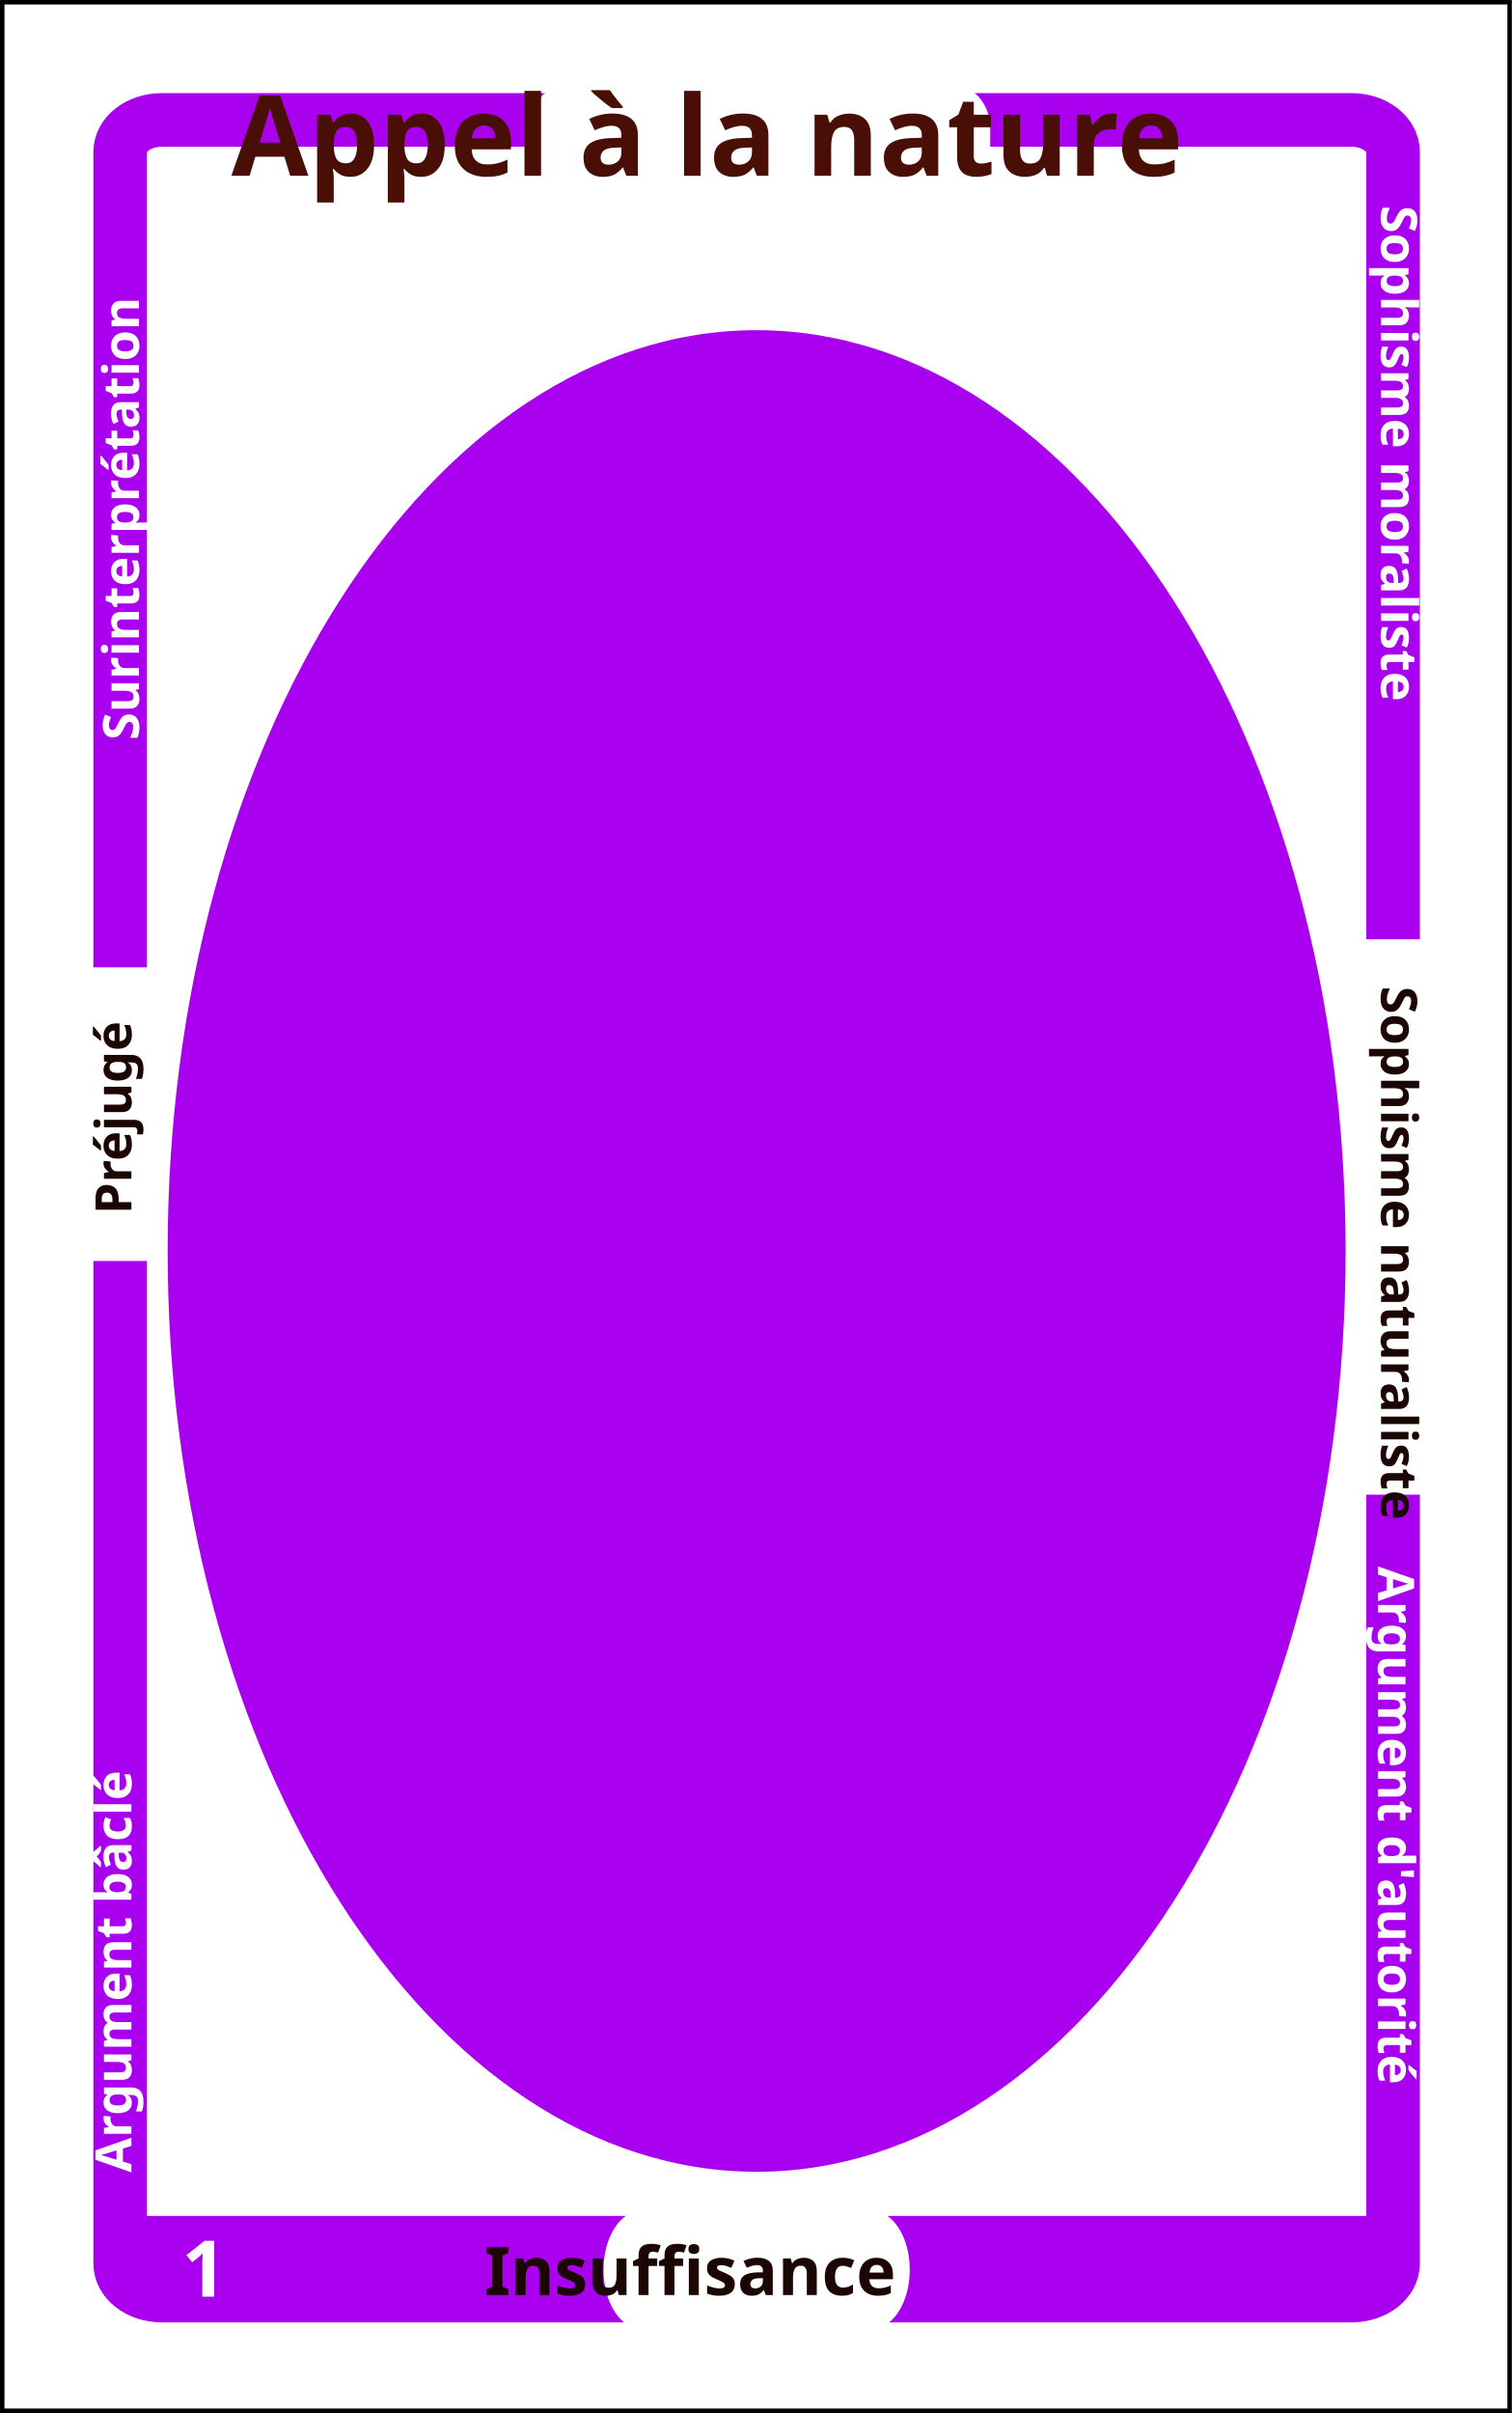
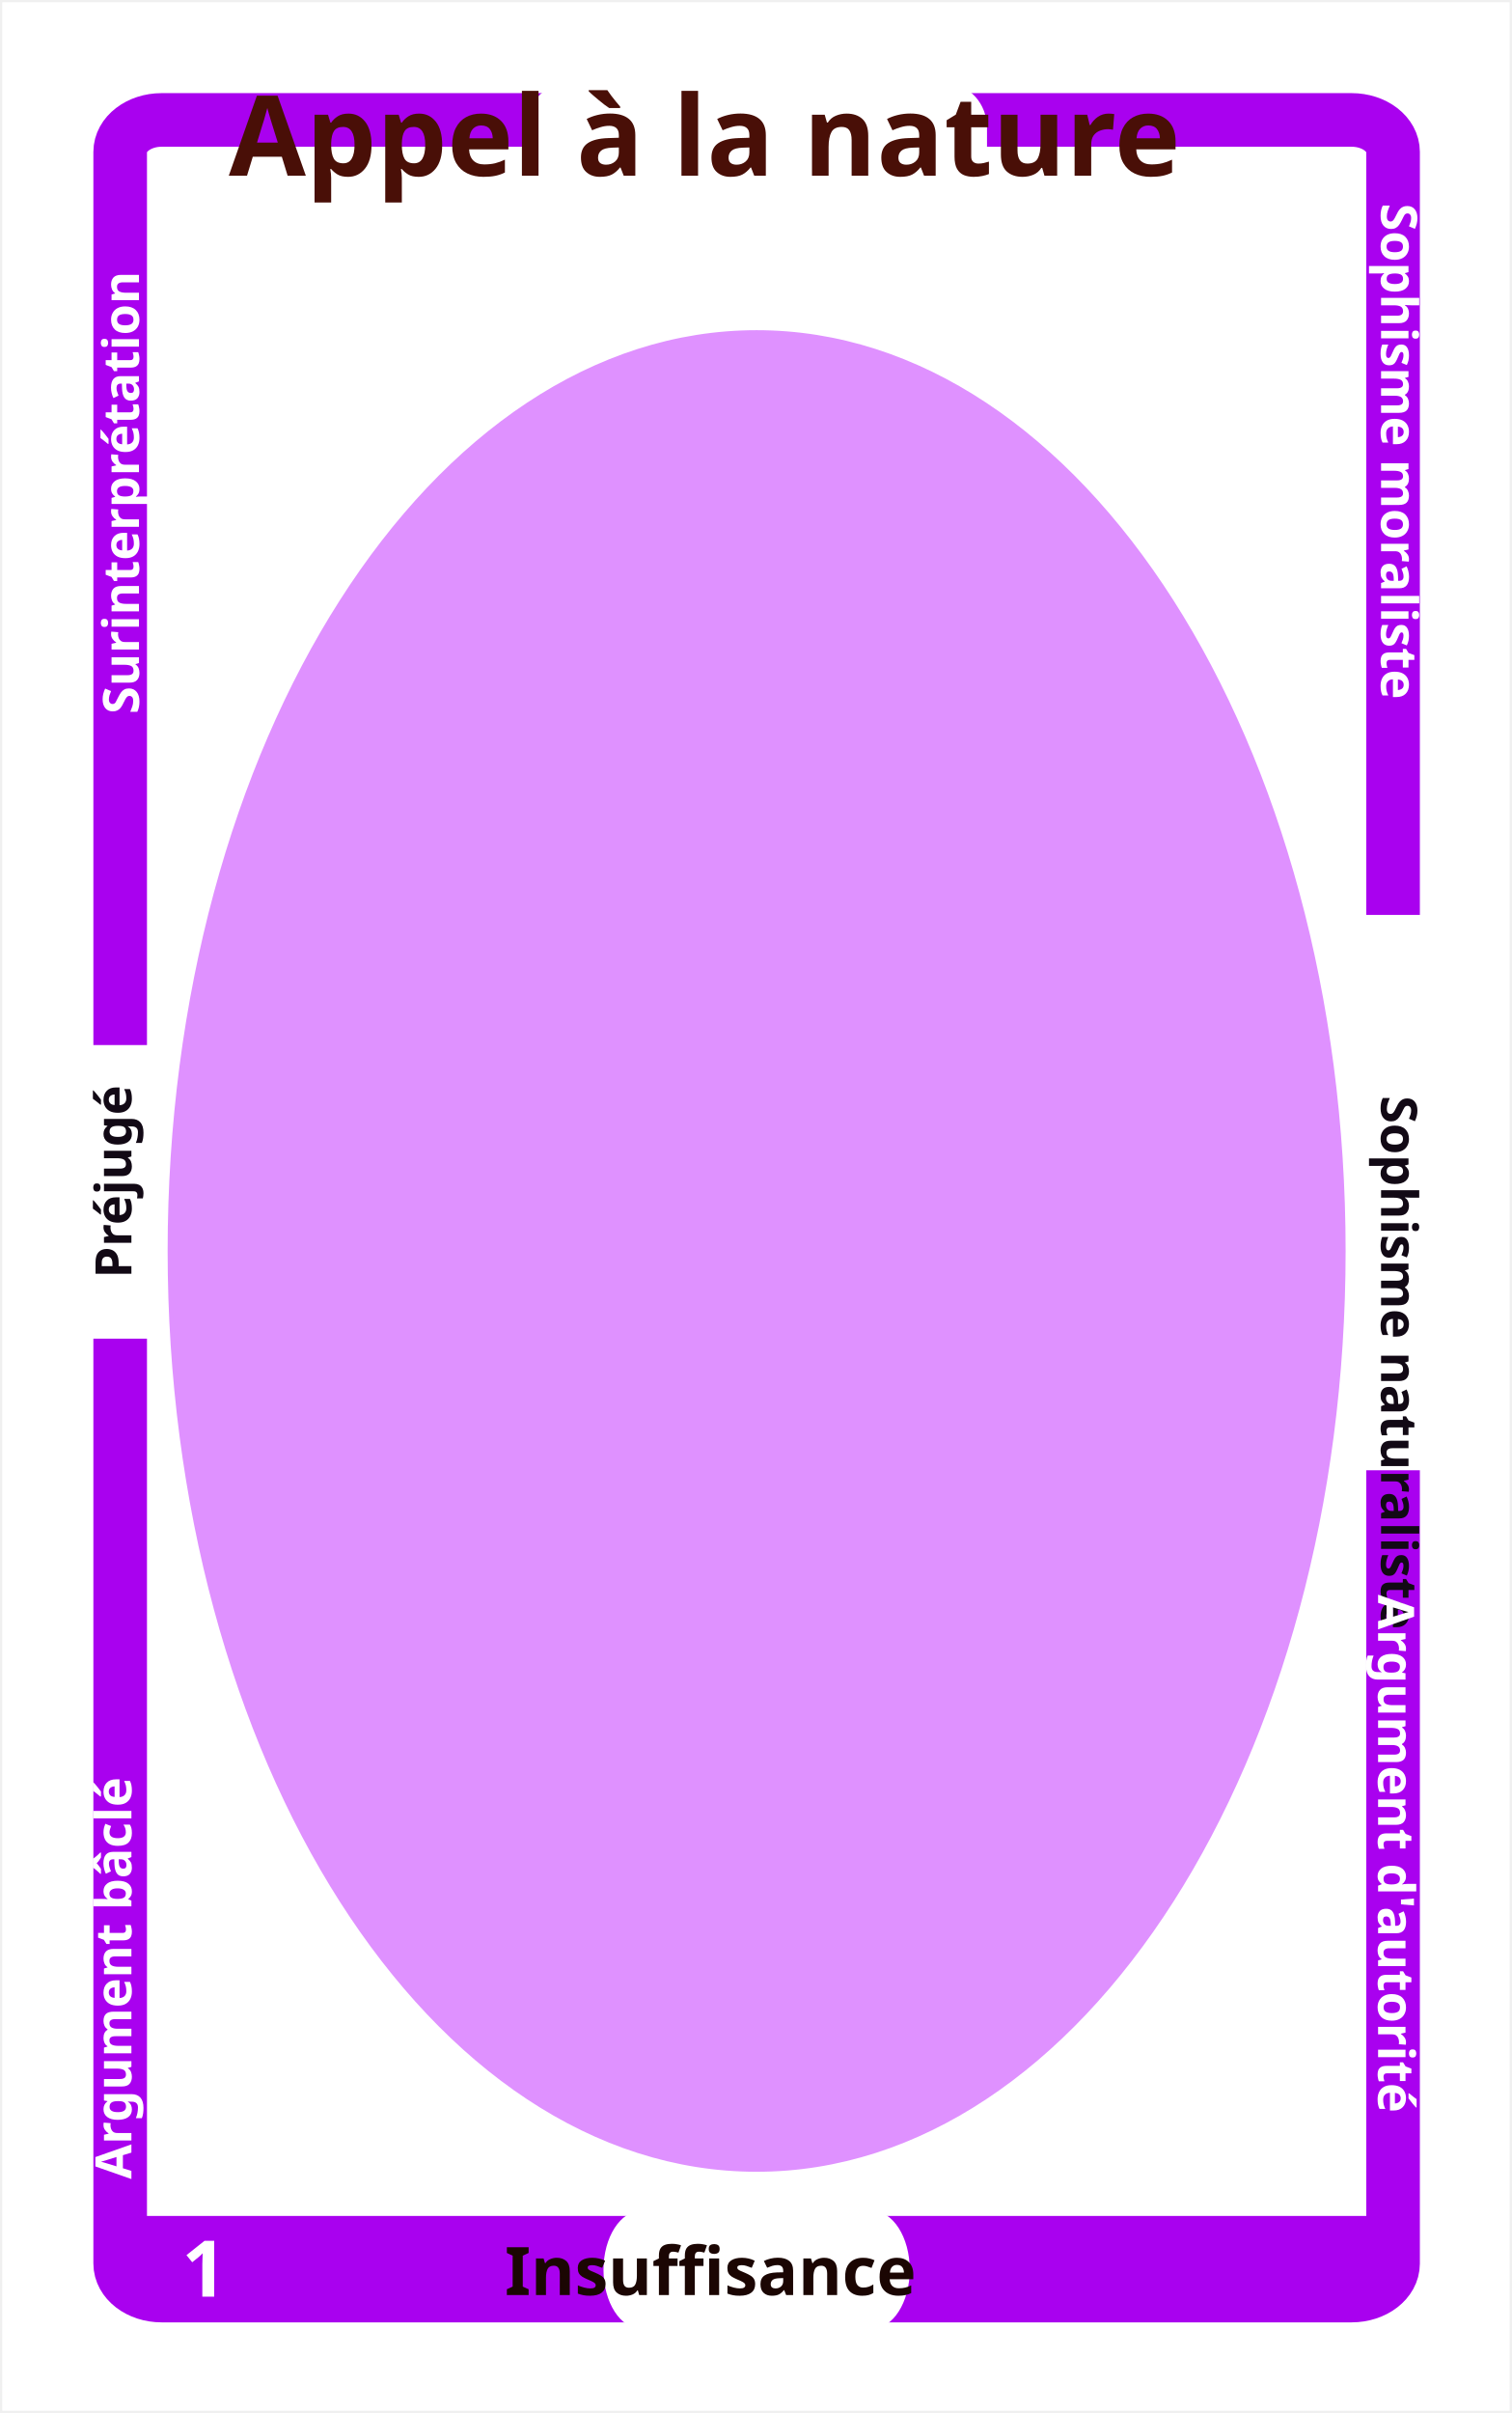
<svg xmlns="http://www.w3.org/2000/svg" height="152.428mm" id="svg6779" version="1.1" viewBox="0 0 338.5 540.1" width="95.532mm">
  <defs id="defs6781" />
  <g id="layer1" transform="translate(0,0.2302904)">
-     <rect height="539.1" id="rect4326-0-3-6-4-3-2-61-6-9-9-5-0-7-0-5-8-8-9-4-5-5" style="fill:#ffffff;fill-opacity:1;stroke:#000000;stroke-opacity:1" width="337.5" x="0.5" y="0.27" />
+     <rect height="539.1" id="rect4326-0-3-6-4-3-2-61-6-9-9-5-0-7-0-5-8-8-9-4-5-5" style="fill:#ffffff;fill-opacity:1;stroke:none;stroke-opacity:1" width="337.5" x="0.5" y="0.27" />
    <rect height="486.971" id="rect2985-3-0-7-7-6-9-6-2-0-3-5-4-5-0-77-3-1-3-5-5-4-3-9-7-0-1-8-1" rx="9.294" ry="7.161" style="fill:#ffffff;fill-opacity:1;stroke:#a901ef;stroke-width:12;stroke-miterlimit:4;stroke-dasharray:none;stroke-dashoffset:0;stroke-opacity:1" width="285.002" x="26.906" y="26.613" />
-     <ellipse cx="169.407" cy="279.775" id="oval" rx="131.369" ry="205.595" style="fill:#a901ef;fill-opacity:1;stroke:#a901ef;stroke-width:1.011;stroke-opacity:1" />
-     <rect height="15" id="sfam_1_active" style="fill:#ffffff;fill-opacity:1;stroke:none;stroke-width:5.838;stroke-linecap:round;stroke-linejoin:bevel;stroke-miterlimit:4;stroke-dasharray:none;stroke-dashoffset:0;stroke-opacity:1;display:none;" transform="rotate(90)" width="65.714" x="424.422" y="-34.321" />
-     <rect height="15" id="sfam_2_active" style="fill:#ffffff;fill-opacity:1;stroke:none;stroke-width:5.838;stroke-linecap:round;stroke-linejoin:bevel;stroke-miterlimit:4;stroke-dasharray:none;stroke-dashoffset:0;stroke-opacity:1" transform="rotate(90)" width="65.714" x="216.297" y="-34.321" />
-     <rect height="15" id="sfam_3_active" style="fill:#ffffff;fill-opacity:1;stroke:none;stroke-width:5.838;stroke-linecap:round;stroke-linejoin:bevel;stroke-miterlimit:4;stroke-dasharray:none;stroke-dashoffset:0;stroke-opacity:1;display:none;" transform="rotate(90)" width="65.714" x="49.422" y="-34.321" />
-     <text id="sfam_3" style="font-style:normal;font-variant:normal;font-weight:bold;font-stretch:normal;font-size:11.25px;line-height:0%;font-family:stix;-inkscape-font-specification:'stix, bold';font-variant-ligatures:normal;font-variant-caps:normal;font-variant-numeric:normal;font-feature-settings:normal;text-align:end;letter-spacing:0px;word-spacing:0px;writing-mode:lr;text-anchor:end;fill:#FFFFFF;fill-opacity:1;stroke:none;" transform="rotate(-90)" x="-51.644" xml:space="preserve" y="31.117">
-       <tspan id="tspan4214-27-1-2-9-7-6-4-1-1-1-3-9-59-96-1-6-2-1-8-8-2-7-4-5-4-7-3-9" style="font-style:normal;font-variant:normal;font-weight:bold;font-stretch:normal;font-size:11.25px;line-height:0%;font-family:stix;-inkscape-font-specification:'stix, bold';font-variant-ligatures:normal;font-variant-caps:normal;font-variant-numeric:normal;font-feature-settings:normal;text-align:end;letter-spacing:0px;word-spacing:0px;writing-mode:lr;text-anchor:end;fill:#FFFFFF;fill-opacity:1;stroke:none;" x="-51.644" y="31.117">Surinterprétation</tspan>
+     <ellipse cx="169.407" cy="279.775" id="oval" rx="131.369" ry="205.595" style="fill:#df91ff;fill-opacity:1;stroke:#df91ff;stroke-width:1.011;stroke-opacity:1" />
+     <rect height="15" id="sfam_1_active" style="fill:#ffffff;fill-opacity:1;stroke:none;stroke-width:5.838;stroke-linecap:round;stroke-linejoin:bevel;stroke-miterlimit:4;stroke-dasharray:none;stroke-dashoffset:0;stroke-opacity:1;display:none;" transform="matrix(0,1,-1,0,0,0)" width="65.714" x="424.884" y="-34.321" />
+     <rect height="15" id="sfam_2_active" style="fill:#ffffff;fill-opacity:1;stroke:none;stroke-width:5.838;stroke-linecap:round;stroke-linejoin:bevel;stroke-miterlimit:4;stroke-dasharray:none;stroke-dashoffset:0;stroke-opacity:1" transform="matrix(0,1,-1,0,0,0)" width="65.714" x="233.686" y="-34.321" />
+     <rect height="15" id="sfam_3_active" style="fill:#ffffff;fill-opacity:1;stroke:none;stroke-width:5.838;stroke-linecap:round;stroke-linejoin:bevel;stroke-miterlimit:4;stroke-dasharray:none;stroke-dashoffset:0;stroke-opacity:1;display:none;" transform="matrix(0,1,-1,0,0,0)" width="65.714" x="42.184" y="-34.321" />
+     <text id="sfam_3" style="font-style:normal;font-variant:normal;font-weight:bold;font-stretch:normal;font-size:11.25px;line-height:0%;font-family:stix;-inkscape-font-specification:'stix, bold';text-align:end;letter-spacing:0px;word-spacing:0px;writing-mode:lr-tb;text-anchor:end;fill:#FFFFFF;fill-opacity:1;stroke:none" transform="matrix(0,-1,1,0,0,0)" x="-45.824" xml:space="preserve" y="31.117">
+       <tspan id="tspan4214-27-1-2-9-7-6-4-1-1-1-3-9-59-96-1-6-2-1-8-8-2-7-4-5-4-7-3-9" style="font-style:normal;font-variant:normal;font-weight:bold;font-stretch:normal;font-size:11.25px;line-height:0%;font-family:stix;-inkscape-font-specification:'stix, bold';text-align:end;letter-spacing:0px;word-spacing:0px;writing-mode:lr-tb;text-anchor:end;fill:#FFFFFF;fill-opacity:1;stroke:none" x="-45.824" y="31.117">Surinterprétation</tspan>
    </text>
    <rect height="17.763" id="rect5818-6-6-9-3-0-7" style="fill:#a901ef;fill-opacity:1;stroke:none;stroke-width:0.914;stroke-linecap:round;stroke-linejoin:bevel;stroke-miterlimit:4;stroke-dasharray:none;stroke-dashoffset:0;stroke-opacity:1" width="278.215" x="30.3" y="495.762" />
    <text id="fam_num" style="font-style:normal;font-weight:normal;line-height:0%;font-family:sans-serif;letter-spacing:0px;word-spacing:0px;fill:#000000;fill-opacity:1;stroke:none" x="40.722" xml:space="preserve" y="513.833">
      <tspan id="tspan5667-04-4-6-18-8-8-0-0-1-5-7-0-9-2-1-9-1-5-0-3" style="font-style:normal;font-variant:normal;font-weight:bold;font-stretch:normal;font-size:17.5px;line-height:1.25;font-family:STIX;-inkscape-font-specification:'STIX Bold';fill:#ffffff" x="40.722" y="513.833">1</tspan>
    </text>
-     <text id="sfam_2" style="font-style:normal;font-variant:normal;font-weight:bold;font-stretch:normal;font-size:11.25px;line-height:0%;font-family:stix;-inkscape-font-specification:'stix, bold';font-variant-ligatures:normal;font-variant-caps:normal;font-variant-numeric:normal;font-feature-settings:normal;text-align:start;letter-spacing:0px;word-spacing:0px;writing-mode:lr-tb;text-anchor:start;fill:#1b0603;fill-opacity:1;stroke:none" transform="rotate(-90)" x="-271.557" xml:space="preserve" y="29.42">
-       <tspan id="tspan4214-27-1-2-9-7-6-4-1-1-1-9-8-7-7-0-88-0-1-6-8-0-3-2-6" style="font-style:normal;font-variant:normal;font-weight:bold;font-stretch:normal;font-size:11.25px;line-height:0%;font-family:stix;-inkscape-font-specification:'stix, bold';font-variant-ligatures:normal;font-variant-caps:normal;font-variant-numeric:normal;font-feature-settings:normal;text-align:start;letter-spacing:0px;word-spacing:0px;writing-mode:lr-tb;text-anchor:start;fill:#1b0603;fill-opacity:1;stroke:none" x="-271.557" y="29.42">Préjugé</tspan>
+     <text id="sfam_2" style="font-style:normal;font-variant:normal;font-weight:bold;font-stretch:normal;font-size:11.25px;line-height:0%;font-family:stix;-inkscape-font-specification:'stix, bold';text-align:start;letter-spacing:0px;word-spacing:0px;writing-mode:lr-tb;text-anchor:start;fill:#120915;fill-opacity:1;stroke:none" transform="matrix(0,-1,1,0,0,0)" x="-285.881" xml:space="preserve" y="29.42">
+       <tspan id="tspan4214-27-1-2-9-7-6-4-1-1-1-9-8-7-7-0-88-0-1-6-8-0-3-2-6" style="font-style:normal;font-variant:normal;font-weight:bold;font-stretch:normal;font-size:11.25px;line-height:0%;font-family:stix;-inkscape-font-specification:'stix, bold';text-align:start;letter-spacing:0px;word-spacing:0px;writing-mode:lr-tb;text-anchor:start;fill:#120915;fill-opacity:1;stroke:none" x="-285.881" y="29.42">Préjugé</tspan>
    </text>
-     <text id="sfam_1" style="font-style:normal;font-variant:normal;font-weight:bold;font-stretch:normal;font-size:11.25px;line-height:0%;font-family:stix;-inkscape-font-specification:'stix, bold';font-variant-ligatures:normal;font-variant-caps:normal;font-variant-numeric:normal;font-feature-settings:normal;text-align:start;letter-spacing:0px;word-spacing:0px;writing-mode:lr-tb;text-anchor:start;fill:#FFFFFF;fill-opacity:1;stroke:none" transform="rotate(-90)" x="-486.017" xml:space="preserve" y="29.42">
-       <tspan id="tspan4214-27-1-2-9-7-6-4-1-1-1-85-8-3-3-2-9-0-8-7-9-6-4-0-4" style="font-style:normal;font-variant:normal;font-weight:bold;font-stretch:normal;font-size:11.25px;line-height:0%;font-family:stix;-inkscape-font-specification:'stix, bold';font-variant-ligatures:normal;font-variant-caps:normal;font-variant-numeric:normal;font-feature-settings:normal;text-align:start;letter-spacing:0px;word-spacing:0px;writing-mode:lr-tb;text-anchor:start;fill:#FFFFFF;fill-opacity:1;stroke:none" x="-486.017" y="29.42">Argument
+     <text id="sfam_1" style="font-style:normal;font-variant:normal;font-weight:bold;font-stretch:normal;font-size:11.25px;line-height:0%;font-family:stix;-inkscape-font-specification:'stix, bold';text-align:start;letter-spacing:0px;word-spacing:0px;writing-mode:lr-tb;text-anchor:start;fill:#FFFFFF;fill-opacity:1;stroke:none" transform="matrix(0,-1,1,0,0,0)" x="-487.509" xml:space="preserve" y="29.42">
+       <tspan id="tspan4214-27-1-2-9-7-6-4-1-1-1-85-8-3-3-2-9-0-8-7-9-6-4-0-4" style="font-style:normal;font-variant:normal;font-weight:bold;font-stretch:normal;font-size:11.25px;line-height:0%;font-family:stix;-inkscape-font-specification:'stix, bold';text-align:start;letter-spacing:0px;word-spacing:0px;writing-mode:lr-tb;text-anchor:start;fill:#FFFFFF;fill-opacity:1;stroke:none" x="-487.509" y="29.42">Argument
bâclé</tspan>
    </text>
-     <rect height="15" id="ssfam_1_active" style="fill:#ffffff;fill-opacity:1;stroke:none;stroke-width:5.838;stroke-linecap:round;stroke-linejoin:bevel;stroke-miterlimit:4;stroke-dasharray:none;stroke-dashoffset:0;stroke-opacity:1;display:none;" transform="rotate(90)" width="124.303" x="361.887" y="-319.72" />
-     <rect height="15" id="ssfam_2_active" style="fill:#ffffff;fill-opacity:1;stroke:none;stroke-width:5.838;stroke-linecap:round;stroke-linejoin:bevel;stroke-miterlimit:4;stroke-dasharray:none;stroke-dashoffset:0;stroke-opacity:1" transform="rotate(90)" width="124.303" x="210.012" y="-319.72" />
-     <rect height="15" id="ssfam_3_active" style="fill:#ffffff;fill-opacity:1;stroke:none;stroke-width:5.838;stroke-linecap:round;stroke-linejoin:bevel;stroke-miterlimit:4;stroke-dasharray:none;stroke-dashoffset:0;stroke-opacity:1;display:none;" transform="rotate(90)" width="124.303" x="44.251" y="-319.672" />
-     <text id="ssfam_3" style="font-style:normal;font-variant:normal;font-weight:bold;font-stretch:normal;font-size:11.25px;line-height:0%;font-family:stix;-inkscape-font-specification:'stix, bold';font-variant-ligatures:normal;font-variant-caps:normal;font-variant-numeric:normal;font-feature-settings:normal;text-align:start;letter-spacing:0px;word-spacing:0px;writing-mode:lr-tb;text-anchor:start;fill:#FFFFFF;fill-opacity:1;stroke:none" transform="rotate(90)" x="45.747" xml:space="preserve" y="-309.221">
-       <tspan id="tspan4214-27-1-2-9-7-6-4-1-1-1-3-9-59-96-1-318-6-04-1-7-5-8-9-0-1-9-3" style="font-style:normal;font-variant:normal;font-weight:bold;font-stretch:normal;font-size:11.25px;line-height:0%;font-family:stix;-inkscape-font-specification:'stix, bold';font-variant-ligatures:normal;font-variant-caps:normal;font-variant-numeric:normal;font-feature-settings:normal;text-align:start;letter-spacing:0px;word-spacing:0px;writing-mode:lr-tb;text-anchor:start;fill:#FFFFFF;fill-opacity:1;stroke:none" x="45.747" y="-309.221">Sophisme moraliste</tspan>
+     <rect height="15" id="ssfam_1_active" style="fill:#ffffff;fill-opacity:1;stroke:none;stroke-width:5.838;stroke-linecap:round;stroke-linejoin:bevel;stroke-miterlimit:4;stroke-dasharray:none;stroke-dashoffset:0;stroke-opacity:1;display:none;" transform="matrix(0,1,-1,0,0,0)" width="124.303" x="366.295" y="-319.72" />
+     <rect height="15" id="ssfam_2_active" style="fill:#ffffff;fill-opacity:1;stroke:none;stroke-width:5.838;stroke-linecap:round;stroke-linejoin:bevel;stroke-miterlimit:4;stroke-dasharray:none;stroke-dashoffset:0;stroke-opacity:1" transform="matrix(0,1,-1,0,0,0)" width="124.303" x="204.555" y="-319.72" />
+     <rect height="15" id="ssfam_3_active" style="fill:#ffffff;fill-opacity:1;stroke:none;stroke-width:5.838;stroke-linecap:round;stroke-linejoin:bevel;stroke-miterlimit:4;stroke-dasharray:none;stroke-dashoffset:0;stroke-opacity:1;display:none;" transform="matrix(0,1,-1,0,0,0)" width="124.303" x="42.184" y="-319.672" />
+     <text id="ssfam_3" style="font-style:normal;font-variant:normal;font-weight:bold;font-stretch:normal;font-size:11.25px;line-height:0%;font-family:stix;-inkscape-font-specification:'stix, bold';text-align:start;letter-spacing:0px;word-spacing:0px;writing-mode:lr-tb;text-anchor:start;fill:#FFFFFF;fill-opacity:1;stroke:none" transform="matrix(0,1,-1,0,0,0)" x="45.273" xml:space="preserve" y="-309.221">
+       <tspan id="tspan4214-27-1-2-9-7-6-4-1-1-1-3-9-59-96-1-318-6-04-1-7-5-8-9-0-1-9-3" style="font-style:normal;font-variant:normal;font-weight:bold;font-stretch:normal;font-size:11.25px;line-height:0%;font-family:stix;-inkscape-font-specification:'stix, bold';text-align:start;letter-spacing:0px;word-spacing:0px;writing-mode:lr-tb;text-anchor:start;fill:#FFFFFF;fill-opacity:1;stroke:none" x="45.273" y="-309.221">Sophisme moraliste</tspan>
    </text>
-     <text id="ssfam_2" style="font-style:normal;font-variant:normal;font-weight:bold;font-stretch:normal;line-height:0%;font-family:stix;-inkscape-font-specification:'stix, bold';letter-spacing:0px;word-spacing:0px;fill:#1b0603;fill-opacity:1;stroke:none;font-size:11.25px;text-anchor:start;text-align:start;writing-mode:lr;font-variant-ligatures:normal;font-variant-caps:normal;font-variant-numeric:normal;font-feature-settings:normal;" transform="rotate(90)" x="220.51" xml:space="preserve" y="-309.221">
-       <tspan id="tspan4214-27-1-2-9-7-6-4-1-1-1-9-41-5-8-6-2-8-2-8-38-3-6-2" style="font-style:normal;font-variant:normal;font-weight:bold;font-stretch:normal;line-height:0%;font-family:stix;-inkscape-font-specification:'stix, bold';letter-spacing:0px;word-spacing:0px;fill:#1b0603;fill-opacity:1;stroke:none;font-size:11.25px;text-anchor:start;text-align:start;writing-mode:lr;font-variant-ligatures:normal;font-variant-caps:normal;font-variant-numeric:normal;font-feature-settings:normal;" x="220.51" y="-309.221">Sophisme naturaliste</tspan>
+     <text id="ssfam_2" style="font-style:normal;font-variant:normal;font-weight:bold;font-stretch:normal;font-size:11.25px;line-height:0%;font-family:stix;-inkscape-font-specification:'stix, bold';text-align:start;letter-spacing:0px;word-spacing:0px;writing-mode:lr-tb;text-anchor:start;fill:#120915;fill-opacity:1;stroke:none" transform="matrix(0,1,-1,0,0,0)" x="245.018" xml:space="preserve" y="-309.221">
+       <tspan id="tspan4214-27-1-2-9-7-6-4-1-1-1-9-41-5-8-6-2-8-2-8-38-3-6-2" style="font-style:normal;font-variant:normal;font-weight:bold;font-stretch:normal;font-size:11.25px;line-height:0%;font-family:stix;-inkscape-font-specification:'stix, bold';text-align:start;letter-spacing:0px;word-spacing:0px;writing-mode:lr-tb;text-anchor:start;fill:#120915;fill-opacity:1;stroke:none" x="245.018" y="-309.221">Sophisme naturaliste</tspan>
    </text>
-     <text id="ssfam_1" style="font-style:normal;font-variant:normal;font-weight:bold;font-stretch:normal;font-size:11.25px;line-height:0%;font-family:stix;-inkscape-font-specification:'stix, bold';font-variant-ligatures:normal;font-variant-caps:normal;font-variant-numeric:normal;font-feature-settings:normal;text-align:end;letter-spacing:0px;word-spacing:0px;writing-mode:lr-tb;text-anchor:end;fill:#FFFFFF;fill-opacity:1;stroke:none" transform="rotate(90)" x="480.939" xml:space="preserve" y="-308.552">
-       <tspan id="tspan4214-27-1-2-9-7-6-4-1-1-1-85-85-5-76-3-4-8-7-5-1-0-2-9" style="font-style:normal;font-variant:normal;font-weight:bold;font-stretch:normal;font-size:11.25px;line-height:0%;font-family:stix;-inkscape-font-specification:'stix, bold';font-variant-ligatures:normal;font-variant-caps:normal;font-variant-numeric:normal;font-feature-settings:normal;text-align:end;letter-spacing:0px;word-spacing:0px;writing-mode:lr-tb;text-anchor:end;fill:#FFFFFF;fill-opacity:1;stroke:none" x="480.939" y="-308.552">Argument d'autorité</tspan>
+     <text id="ssfam_1" style="font-style:normal;font-variant:normal;font-weight:bold;font-stretch:normal;font-size:11.25px;line-height:0%;font-family:stix;-inkscape-font-specification:'stix, bold';text-align:end;letter-spacing:0px;word-spacing:0px;writing-mode:lr-tb;text-anchor:end;fill:#FFFFFF;fill-opacity:1;stroke:none" transform="matrix(0,1,-1,0,0,0)" x="487.262" xml:space="preserve" y="-308.552">
+       <tspan id="tspan4214-27-1-2-9-7-6-4-1-1-1-85-85-5-76-3-4-8-7-5-1-0-2-9" style="font-style:normal;font-variant:normal;font-weight:bold;font-stretch:normal;font-size:11.25px;line-height:0%;font-family:stix;-inkscape-font-specification:'stix, bold';text-align:end;letter-spacing:0px;word-spacing:0px;writing-mode:lr-tb;text-anchor:end;fill:#FFFFFF;fill-opacity:1;stroke:none" x="487.262" y="-308.552">Argument d'autorité</tspan>
    </text>
-     <rect height="23.571" id="rect13148-3-36-1-5-8-4-8" rx="8.753" ry="9.778" style="fill:#ffffff;fill-opacity:1;stroke:none;stroke-width:5.838;stroke-linecap:round;stroke-linejoin:bevel;stroke-miterlimit:4;stroke-dasharray:none;stroke-dashoffset:0;stroke-opacity:1" width="103.165" x="118.548" y="18.613" />
-     <text id="text" style="font-style:normal;font-variant:normal;font-weight:bold;font-stretch:normal;line-height:0%;font-family:STIX;-inkscape-font-specification:'STIX Bold';text-align:center;letter-spacing:0px;word-spacing:0px;writing-mode:lr-tb;text-anchor:middle;fill:#490f07;fill-opacity:1;stroke:none" x="169.245" xml:space="preserve" y="39.098">
-       <tspan id="tspan9035" style="font-style:normal;font-variant:normal;font-weight:bold;font-stretch:normal;font-size:25px;line-height:100%;font-family:STIX;-inkscape-font-specification:'STIX Bold';text-align:center;writing-mode:lr-tb;text-anchor:middle;fill:#490f07;fill-opacity:1" x="169.245" y="39.098">Appel à la nature</tspan>
-       <tspan id="tspan5336" style="font-style:normal;font-variant:normal;font-weight:bold;font-stretch:normal;font-size:25px;line-height:100%;font-family:STIX;-inkscape-font-specification:'STIX Bold';text-align:center;writing-mode:lr-tb;text-anchor:middle;fill:#490f07;fill-opacity:1" x="169.245" y="64.098" />
+     <rect height="23.571" id="rect13148-3-36-1-5-8-4-8" rx="8.753" ry="9.778" style="fill:#ffffff;fill-opacity:1;stroke:none;stroke-width:5.838;stroke-linecap:round;stroke-linejoin:bevel;stroke-miterlimit:4;stroke-dasharray:none;stroke-dashoffset:0;stroke-opacity:1" width="103.165" x="117.825" y="18.613" />
+     <text id="text" style="font-style:normal;font-variant:normal;font-weight:bold;font-stretch:normal;line-height:0%;font-family:stix;-inkscape-font-specification:'stix bold';text-align:center;letter-spacing:0px;word-spacing:0px;writing-mode:lr-tb;text-anchor:middle;fill:#380050;fill-opacity:1;stroke:none" x="168.67" xml:space="preserve" y="39.098">
+       <tspan id="tspan9035" style="font-style:normal;font-variant:normal;font-weight:bold;font-stretch:normal;font-size:25px;line-height:100%;font-family:STIX;-inkscape-font-specification:'STIX Bold';text-align:center;writing-mode:lr-tb;text-anchor:middle;fill:#490f07;fill-opacity:1" x="168.67" y="39.098">Appel à la nature</tspan>
+       <tspan id="tspan5336" style="font-style:normal;font-variant:normal;font-weight:bold;font-stretch:normal;font-size:25px;line-height:100%;font-family:STIX;-inkscape-font-specification:'STIX Bold';text-align:center;writing-mode:lr-tb;text-anchor:middle;fill:#490f07;fill-opacity:1" x="168.67" y="64.098" />
    </text>
    <rect height="26.429" id="rect13148-3-3-2-4-1-4-5-6" rx="8.471" ry="15" style="fill:#ffffff;fill-opacity:1;stroke:none;stroke-width:5.838;stroke-linecap:round;stroke-linejoin:bevel;stroke-miterlimit:4;stroke-dasharray:none;stroke-dashoffset:0;stroke-opacity:1" width="68.571" x="135.122" y="494.598" />
-     <text id="fam_text" style="font-style:normal;font-variant:normal;font-weight:bold;font-stretch:normal;font-size:15px;line-height:0%;font-family:STIX;-inkscape-font-specification:'STIX, Bold';font-variant-ligatures:normal;font-variant-caps:normal;font-variant-numeric:normal;font-feature-settings:normal;text-align:center;letter-spacing:0px;word-spacing:0px;writing-mode:lr-tb;text-anchor:middle;fill:#1b0603;fill-opacity:1;stroke:none" x="164.262" xml:space="preserve" y="513.468">
-       <tspan id="tspan4214-27-1-2-9-7-6-4-1-5-2-3-65-0-7-6-31-5-8-5-4-6-0-1-0-5-8-1" style="font-style:normal;font-variant:normal;font-weight:bold;font-stretch:normal;font-size:15px;line-height:1.25;font-family:STIX;-inkscape-font-specification:'STIX, Bold';font-variant-ligatures:normal;font-variant-caps:normal;font-variant-numeric:normal;font-feature-settings:normal;text-align:center;writing-mode:lr-tb;text-anchor:middle;fill:#1b0603;fill-opacity:1" x="164.262" y="513.468">Insuffisance</tspan>
+     <text id="fam_text" style="font-style:normal;font-variant:normal;font-weight:bold;font-stretch:normal;font-size:15px;line-height:0%;font-family:STIX;-inkscape-font-specification:'STIX, Bold';text-align:center;letter-spacing:0px;word-spacing:0px;writing-mode:lr-tb;text-anchor:middle;fill:#1b0603;fill-opacity:1;stroke:none" x="168.815" xml:space="preserve" y="513.468">
+       <tspan id="tspan4214-27-1-2-9-7-6-4-1-5-2-3-65-0-7-6-31-5-8-5-4-6-0-1-0-5-8-1" style="font-style:normal;font-variant:normal;font-weight:bold;font-stretch:normal;font-size:15px;line-height:1.25;font-family:STIX;-inkscape-font-specification:'STIX, Bold';text-align:center;writing-mode:lr-tb;text-anchor:middle;fill:#1b0603;fill-opacity:1" x="168.815" y="513.468">Insuffisance</tspan>
    </text>
-     <flowRoot id="desc" style="font-style:normal;font-variant:normal;font-weight:bold;font-stretch:normal;line-height:0.01%;font-family:STIX;-inkscape-font-specification:'STIX Bold';text-align:center;letter-spacing:0px;word-spacing:0px;text-anchor:middle;fill:#1b0603;fill-opacity:1;stroke:none" transform="translate(161.2056,945.1626)" xml:space="preserve">
+     <flowRoot id="desc" style="font-style:normal;font-variant:normal;font-weight:bold;font-stretch:normal;line-height:0.01%;font-family:STIX;-inkscape-font-specification:'STIX Bold';text-align:center;letter-spacing:0px;word-spacing:0px;text-anchor:middle;fill:#1b0603;fill-opacity:1;stroke:none" transform="translate(160.0954,945.1626)" xml:space="preserve">
      <flowRegion id="flowRegion5390-2-2-5-6-3-9-94-3-6-8-8-5-1-8-5-4-6-9-15-2-2">
        <rect height="77.284" id="rect5392-7-0-4-8-6-2-8-5-84-3-3-4-2-2-3-3-0-1-9-8-5" style="font-style:normal;font-variant:normal;font-weight:bold;font-stretch:normal;font-size:15px;line-height:100%;font-family:stix;-inkscape-font-specification:'stix bold';text-align:center;text-anchor:middle;fill:#a901ef;fill-opacity:1" width="264.064" x="-123.227" y="-557.274" />
      </flowRegion>
      <flowPara id="flowPara5394-0-2-4-9-0-06-12-6-8-2-1-8-0-3-8-0-7-0-8-9-1" style="font-style:normal;font-variant:normal;font-weight:bold;font-stretch:normal;font-size:15px;line-height:100%;font-family:STIX;-inkscape-font-specification:'STIX Bold';text-align:center;text-anchor:middle;fill:#1b0603;fill-opacity:1">Vous basez votre argument sur le présupposé que ce qui naturel est bon et ce qui ne l'est pas est mauvais.</flowPara>
    </flowRoot>
-     <flowRoot id="example" style="font-style:normal;font-variant:normal;font-weight:bold;font-stretch:normal;line-height:0.01%;font-family:STIX;-inkscape-font-specification:'STIX Bold';text-align:center;letter-spacing:0px;word-spacing:0px;text-anchor:middle;fill:#1b0603;fill-opacity:1;stroke:none" transform="translate(158.9315,1003.48)" xml:space="preserve">
+     <flowRoot id="example" style="font-style:normal;font-variant:normal;font-weight:bold;font-stretch:normal;line-height:0.01%;font-family:STIX;-inkscape-font-specification:'STIX Bold';text-align:center;letter-spacing:0px;word-spacing:0px;text-anchor:middle;fill:#1b0603;fill-opacity:1;stroke:none" transform="translate(158.6589,1032.101)" xml:space="preserve">
      <flowRegion id="flowRegion5390-2-2-5-6-3-9-94-3-17-8-6-9-1-6-0-9-6-1-59-1-8-7">
        <rect height="48.064" id="rect5392-7-0-4-8-6-2-8-5-7-1-2-6-5-5-9-91-21-0-4-0-0-1" style="font-style:normal;font-variant:normal;font-weight:bold;font-stretch:normal;font-size:15px;line-height:100%;font-family:stix;-inkscape-font-specification:'stix bold';text-align:center;text-anchor:middle;fill:#a901ef;fill-opacity:1;stroke-width:0.578" width="267.68" x="-123.227" y="-557.274" />
      </flowRegion>
      <flowPara id="flowPara5394-0-2-4-9-0-06-12-6-9-2-2-4-4-0-4-4-2-1-8-30-2-3" style="font-style:italic;font-variant:normal;font-weight:bold;font-stretch:normal;font-size:12.5px;line-height:100%;font-family:STIX;-inkscape-font-specification:'STIX Bold Italic';text-align:center;text-anchor:middle;fill:#1b0603;fill-opacity:1">Il est normal que chez les hommes, comme chez la plupart des animaux, les mâles dominent car ils sont plus forts et plus violents.</flowPara>
    </flowRoot>
    <g id="illustration" transform="translate(-6.802157,-67.33679)" />
  </g>
</svg>
